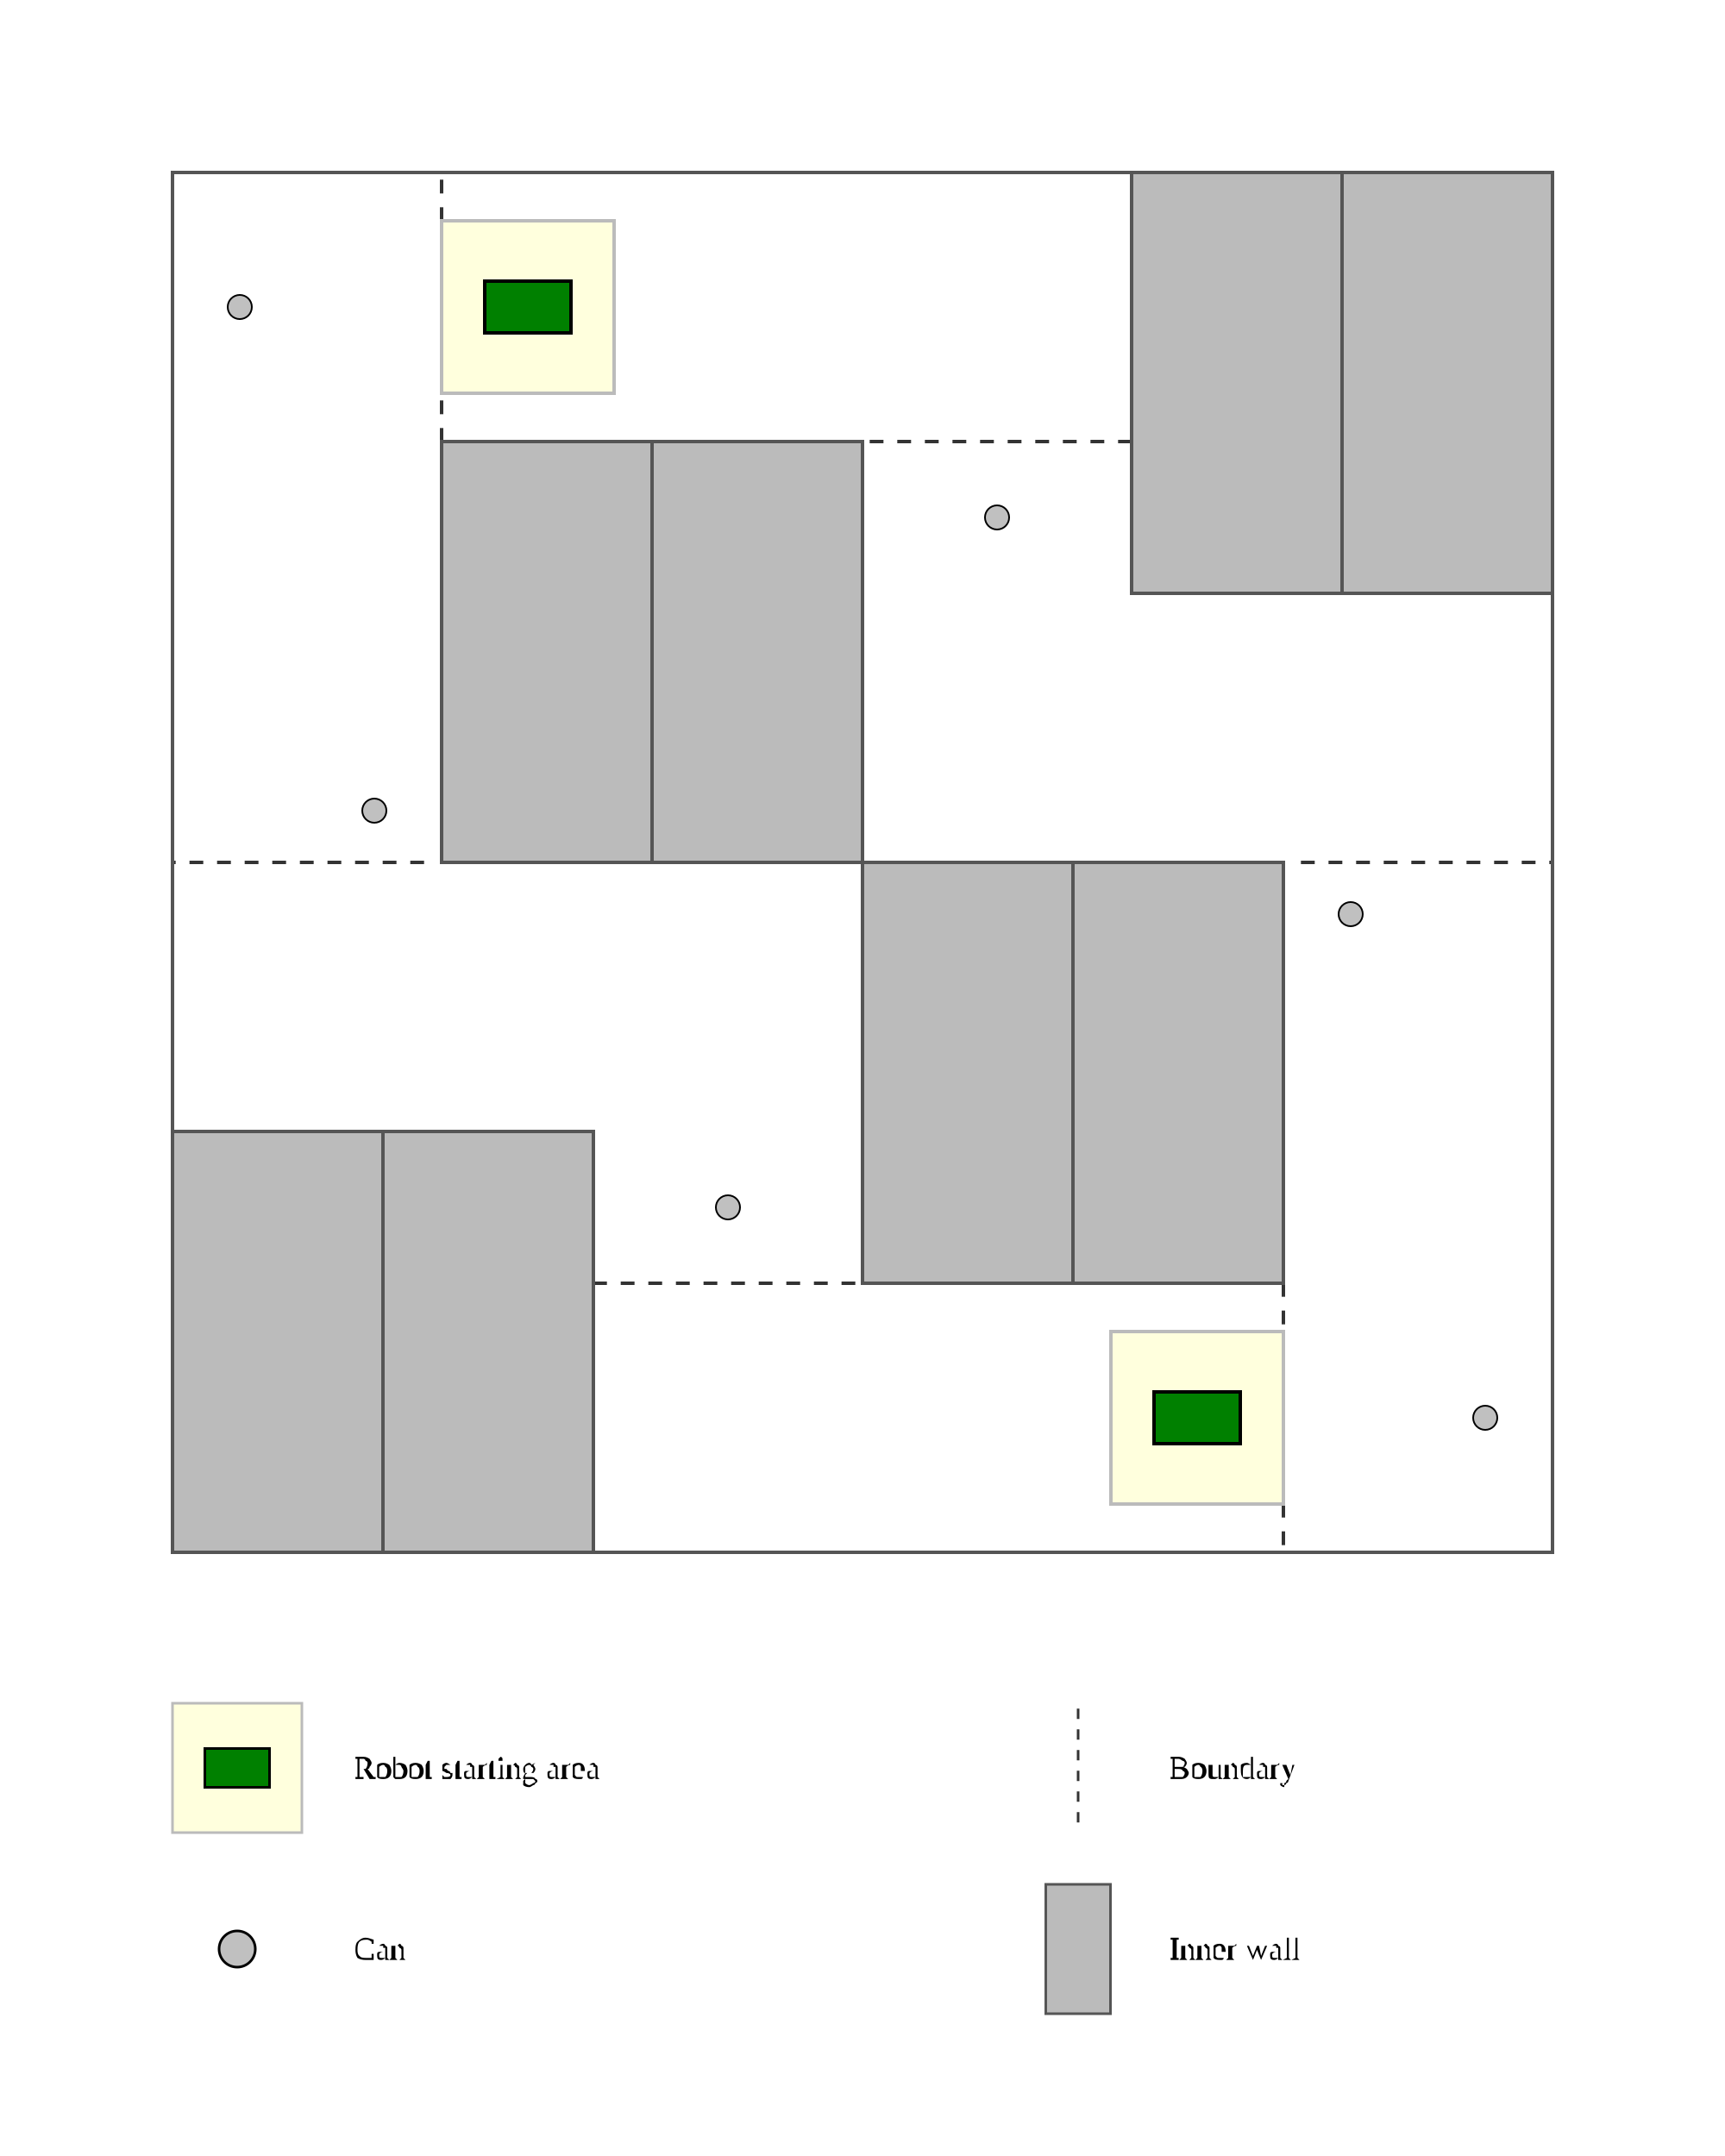
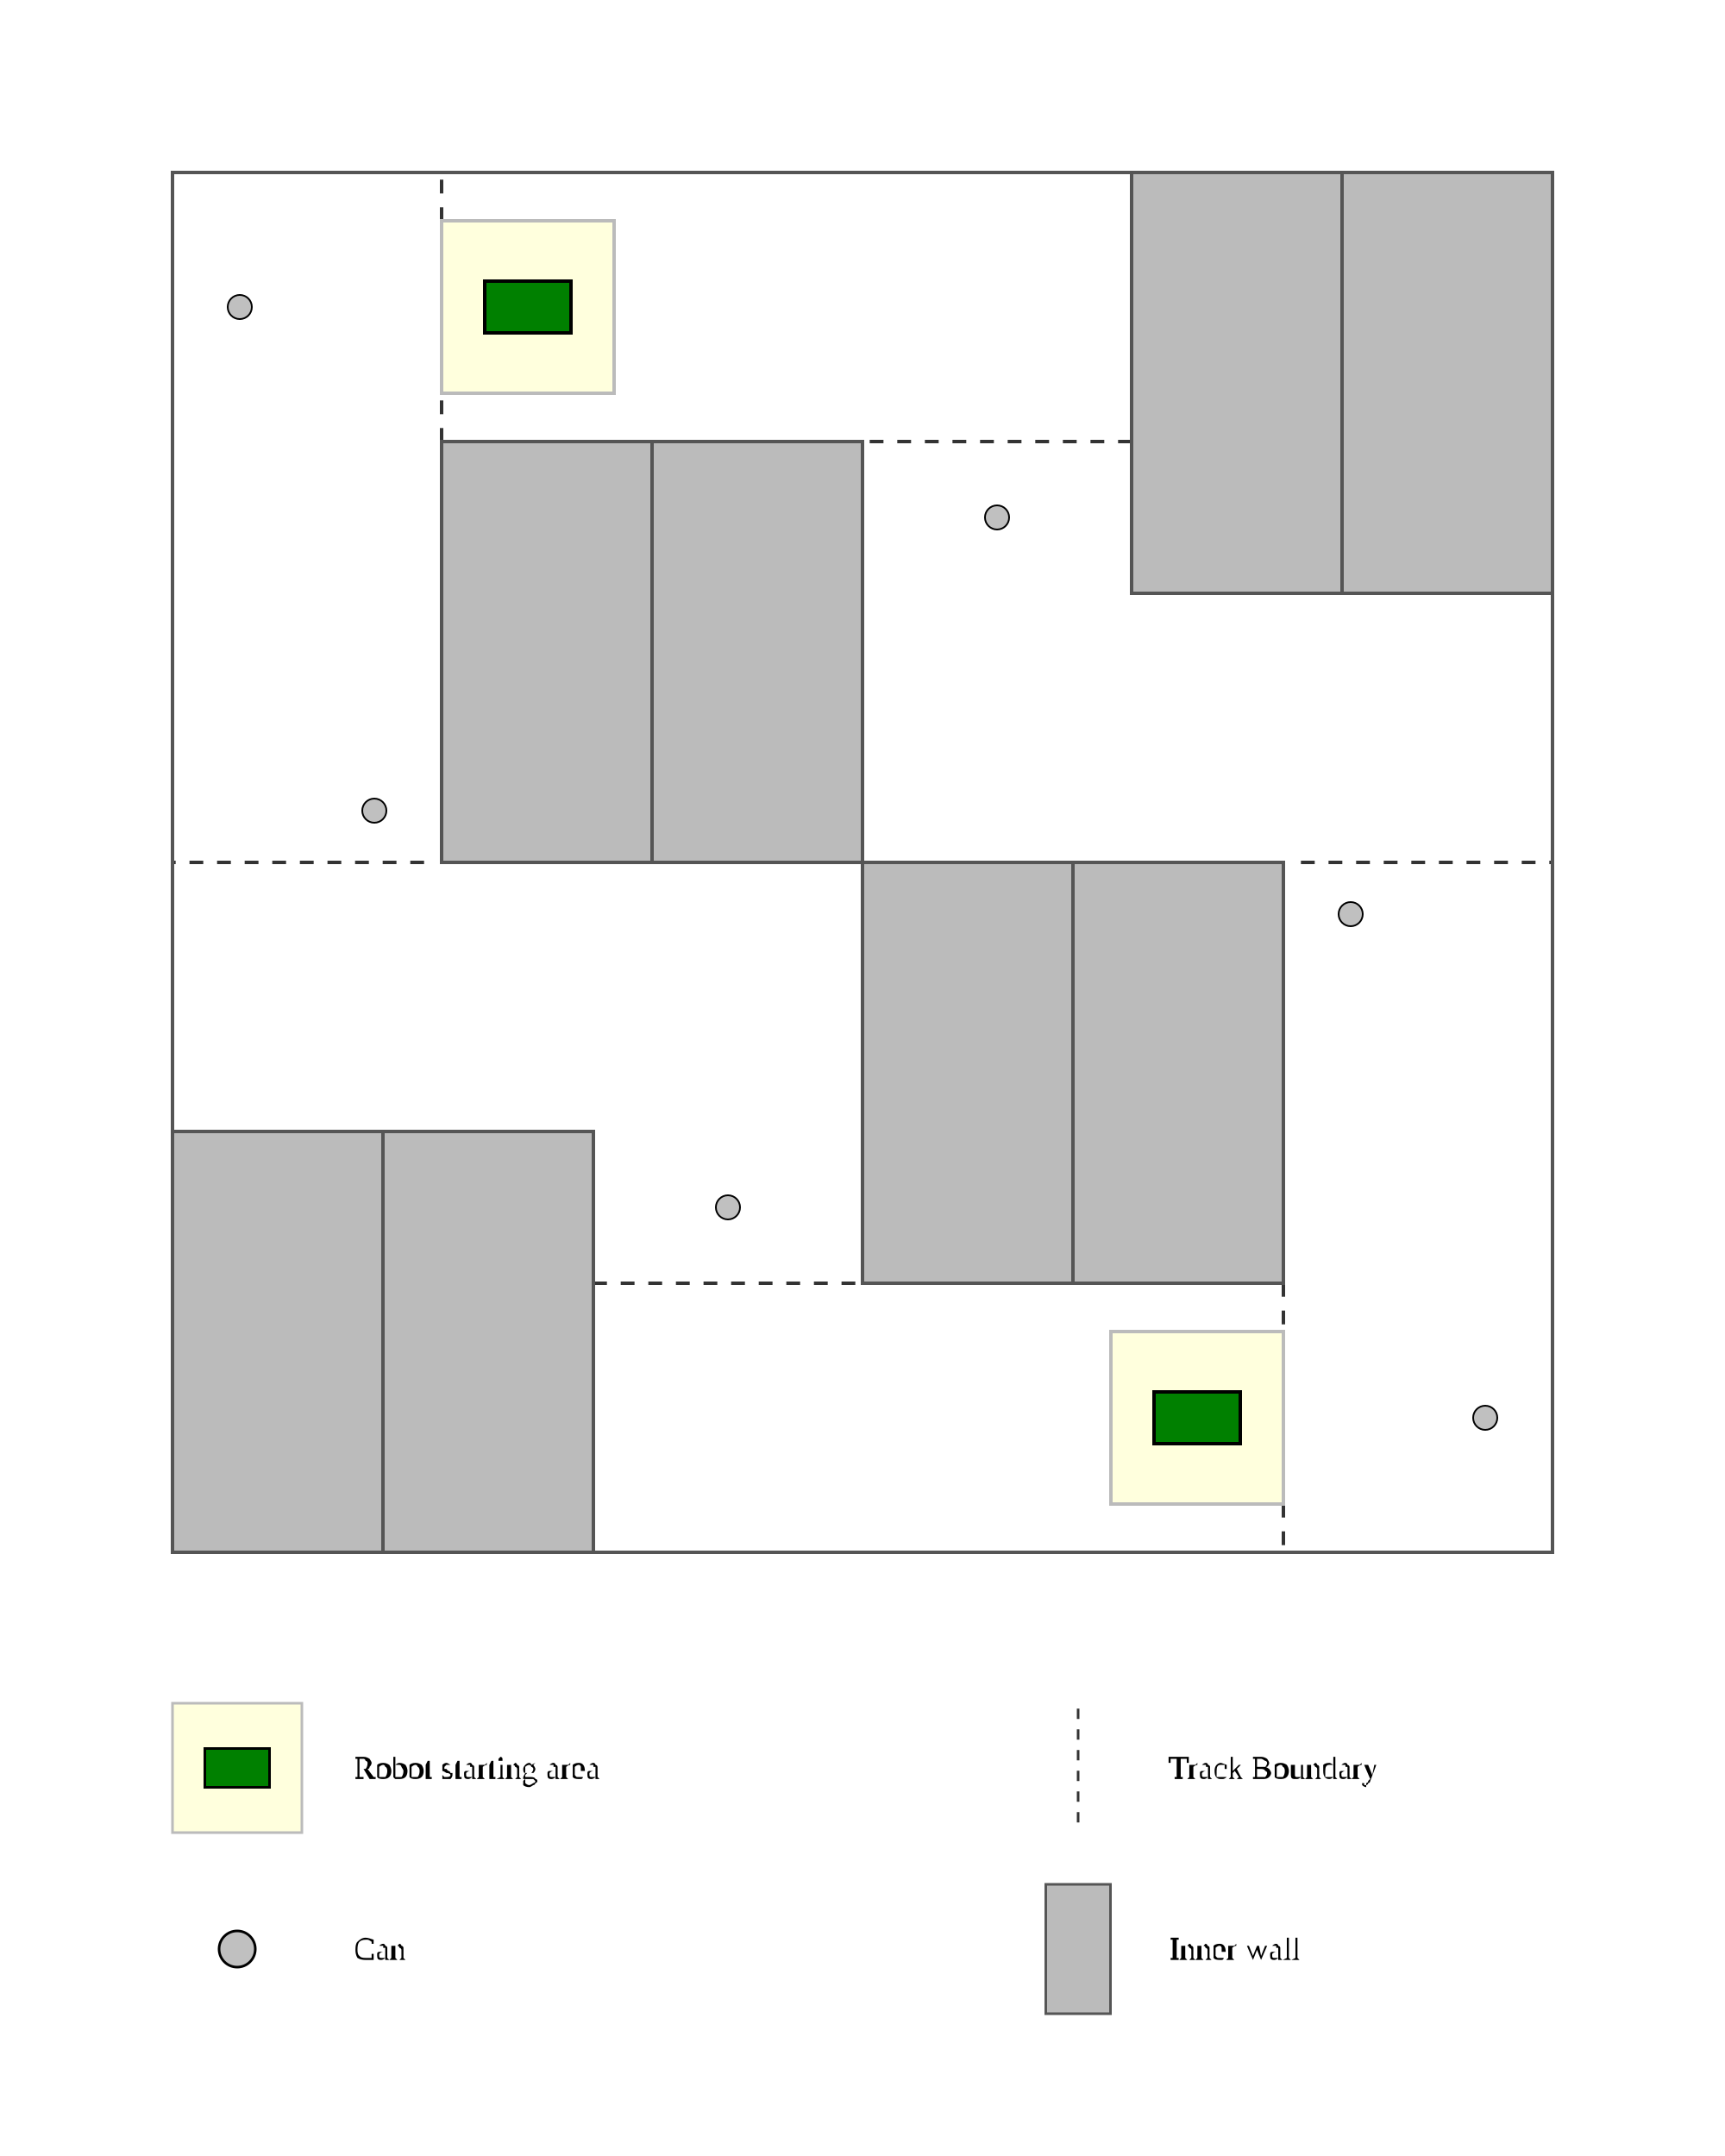
<svg xmlns="http://www.w3.org/2000/svg" xmlns:xlink="http://www.w3.org/1999/xlink" version="1.1" baseProfile="full" width="1000" height="1250">
  <style type="text/css">
    

      .arena-wall {
          fill: none;
          stroke: #555;
          stroke-width: .02;
      }

      .inner-wall {
          fill: #bbb;
          stroke: #555;
          stroke-width: .02;
      }

      .arena-wall {
          fill: none;
          stroke: #555;
          stroke-width: .02;
      }

      .can {
          stroke: black;
          stroke-width: 0.01;
          fill: silver;
      }

      #robot {
          fill: green;
          stroke: black;
          stroke-width: 0.02;
      }

      .zone-boundary {
          stroke: #333;
          stroke-width: 0.02;
          /*stroke-dasharray: 0.141, 0.141;*/
          stroke-dasharray: 0.08 0.08;
          stroke-dashoffset: -50%;
          fill: none;
      }

      .start-zone {
        stroke: #bbb;
        stroke-width: 0.02;
        fill: #ffd;
      }

      .legend-label {
        font-size: 0.25px;
        text-anchor: start;
        dominant-baseline: central;
      }

    
  </style>
  <defs>
    <circle cx="0" cy="0" r="0.07" id="can" />
    <rect width="0.5" height="0.3" x="-0.25" y="-0.15" id="robot" />
    <g id="side-zone">
      <line class="zone-boundary" x1="1.56" y1="0" x2="1.56" y2="1.56" />
      <line class="zone-boundary" x1="6.5" y1="4" x2="8" y2="4" />
      <line class="zone-boundary" x1="4" y1="1.56" x2="5.56" y2="1.56" />
      <rect width="1" height="1" x="1.56" y="0.28" class="start-zone" />
      <g transform="translate(2.06 0.78)">
        <use xlink:href="#robot" />
      </g>
      <use xlink:href="#can" transform="translate(0.39 0.78)" class="can" />
      <use xlink:href="#can" transform="translate(1.17 3.7)" class="can" />
      <use xlink:href="#can" transform="translate(4.78 2)" class="can" />
      <rect width="1.22" height="2.44" x="1.56" y="1.56" class="inner-wall" />
      <rect width="1.22" height="2.44" x="2.78" y="1.56" class="inner-wall" />
      <rect width="1.22" height="2.44" x="5.56" y="0" class="inner-wall" />
      <rect width="1.22" height="2.44" x="6.78" y="0" class="inner-wall" />
    </g>
  </defs>
  <rect width="100%" height="100%" fill="white" />
  <g id="arena" transform="translate(100 100) scale(100)">
    <use xlink:href="#side-zone" />
    <use xlink:href="#side-zone" transform="rotate(180 4 4)" />
    <rect width="8" height="8" x="0" y="0" class="arena-wall" />
  </g>
  <g id="legend" transform="translate(100 950) scale(75)">
    <rect width="1" height="1" x="0" y="0.5" class="start-zone" />
    <use x="0.5" y="1" xlink:href="#robot" />
    <text class="legend-label" y="1" x="1.4">Robot starting area</text>
    <use xlink:href="#can" transform="translate(0.5 2.4) scale(2)" class="can" />
    <text class="legend-label" y="2.4" x="1.4">Can</text>
    <line class="zone-boundary" x1="7" y1="0.5" x2="7" y2="1.5" />
-     <text class="legend-label" y="1" x="7.7">Boundary</text>
+     <text class="legend-label" y="1" x="7.7">Track Boundary</text>
    <rect width="0.5" height="1" x="6.75" y="1.9" class="inner-wall" />
    <text class="legend-label" y="2.4" x="7.7">Inner wall</text>
  </g>
</svg>
